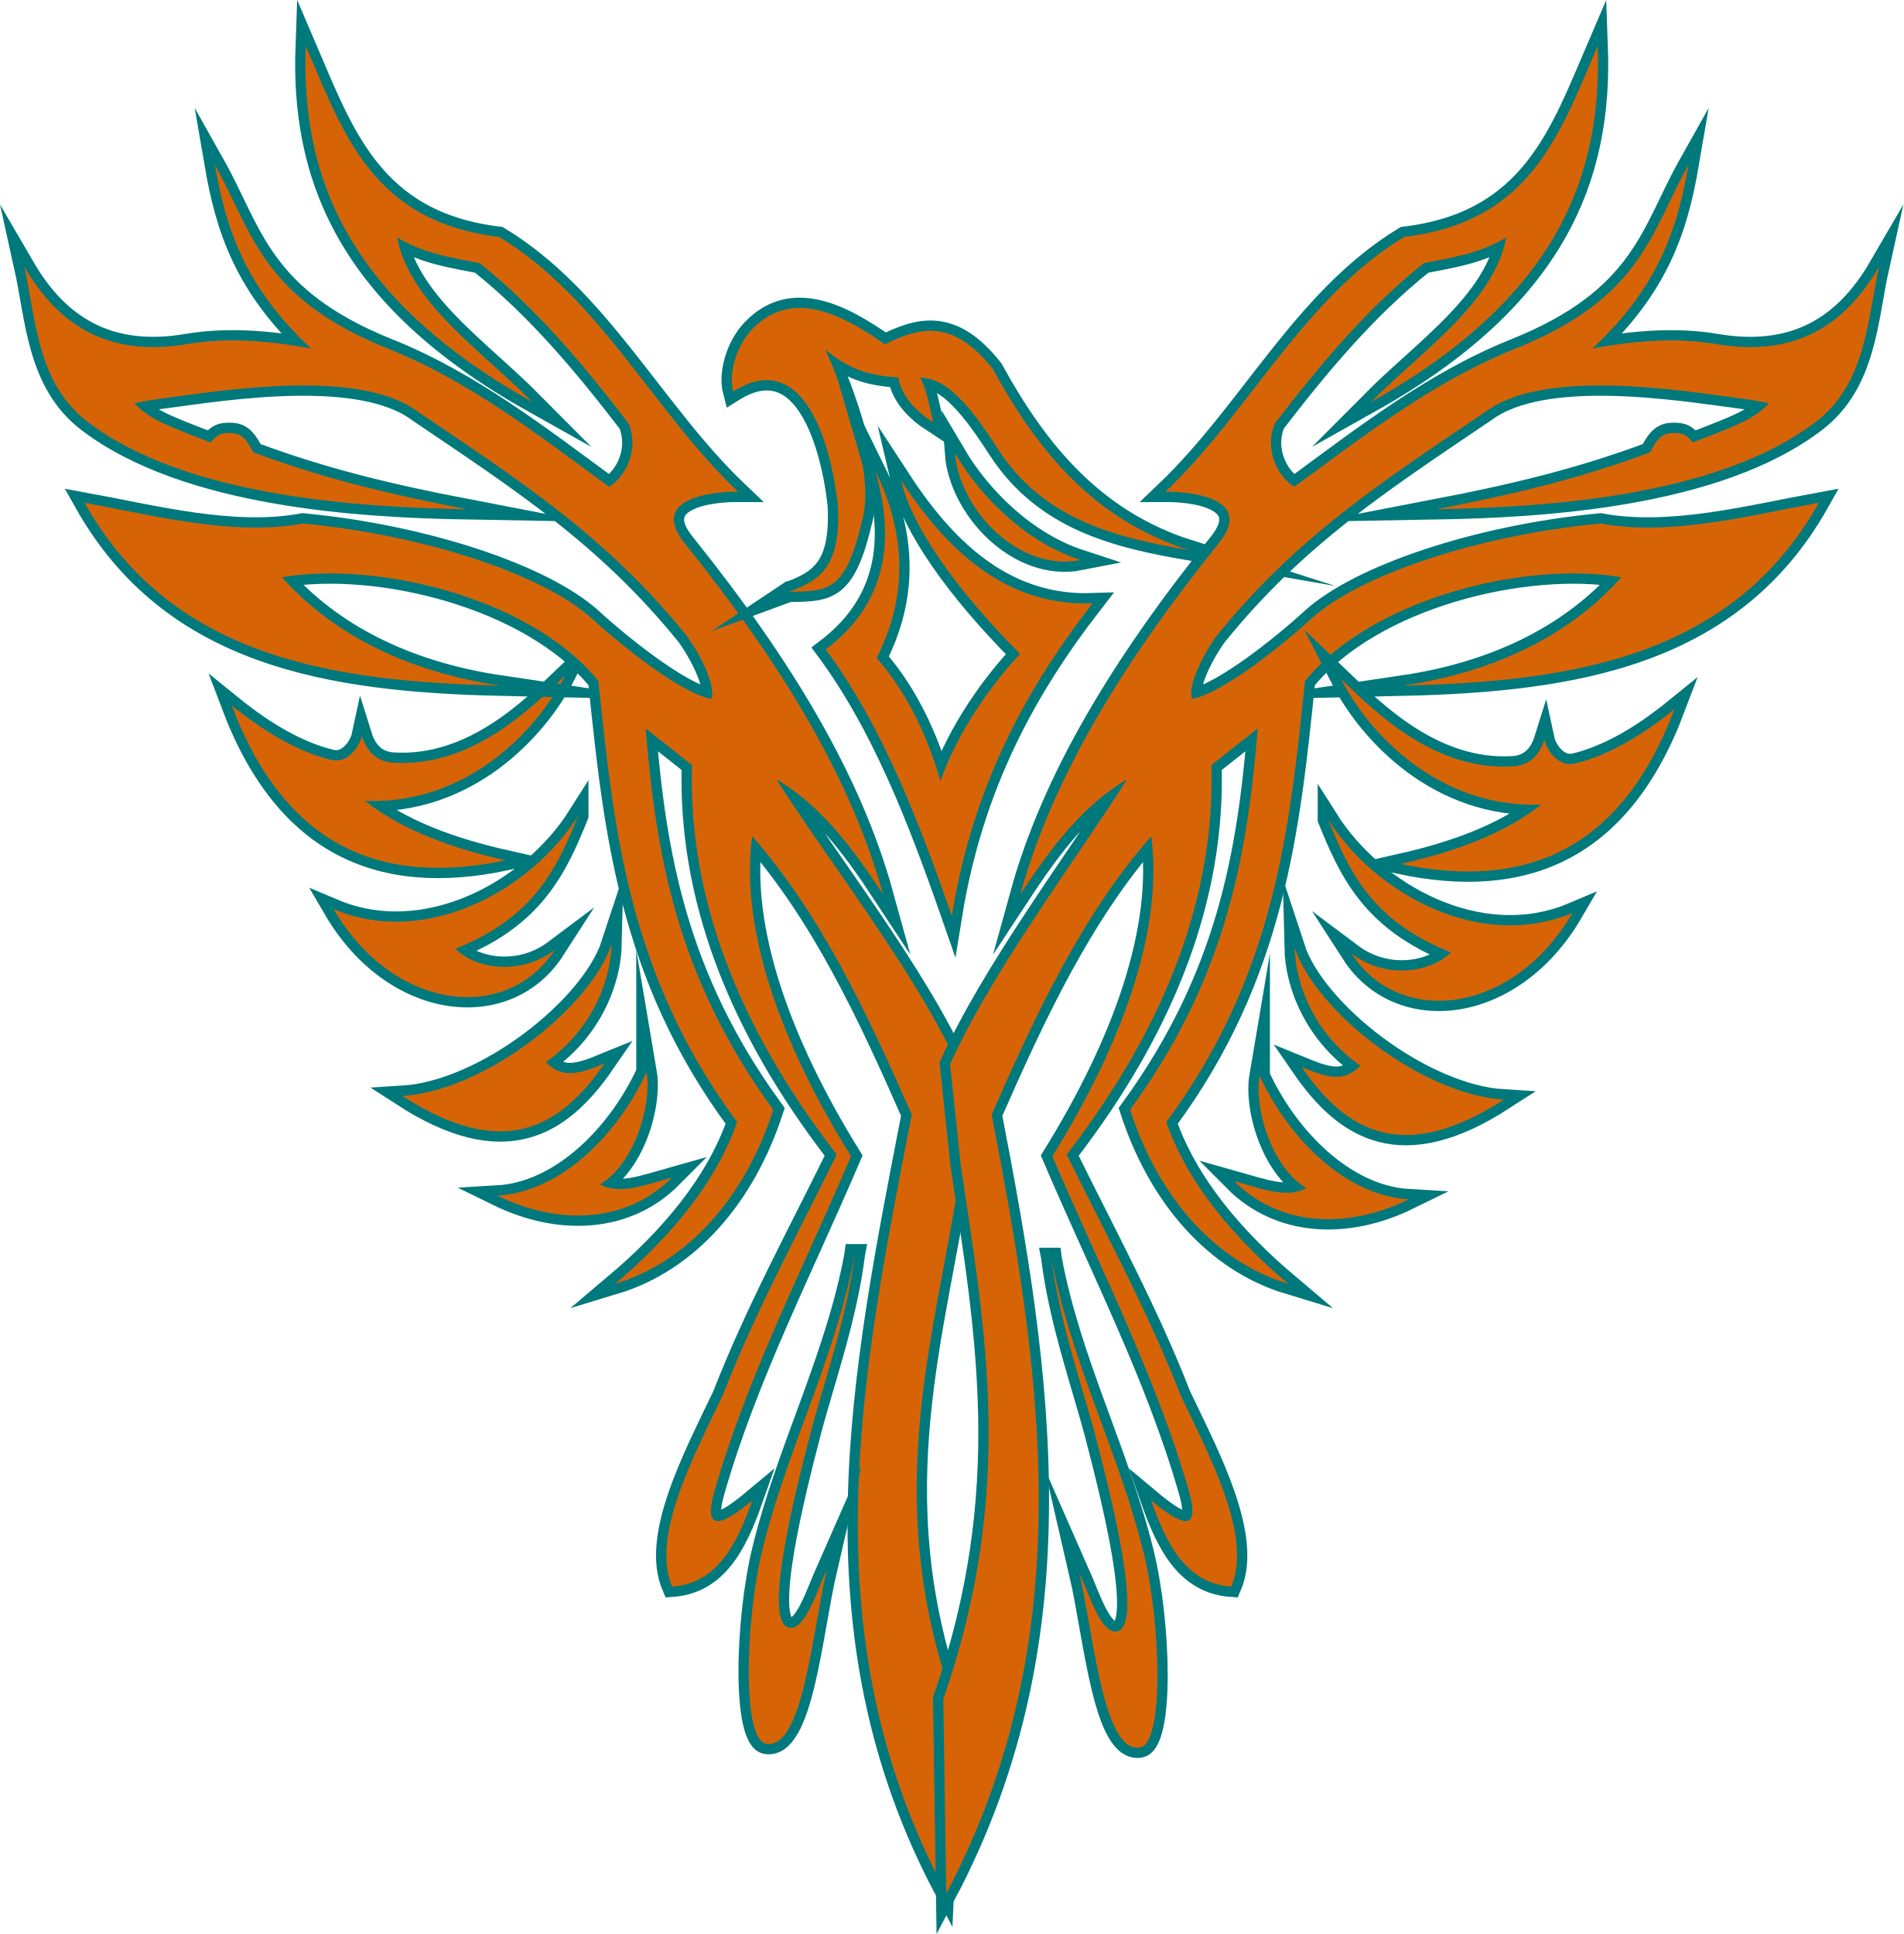
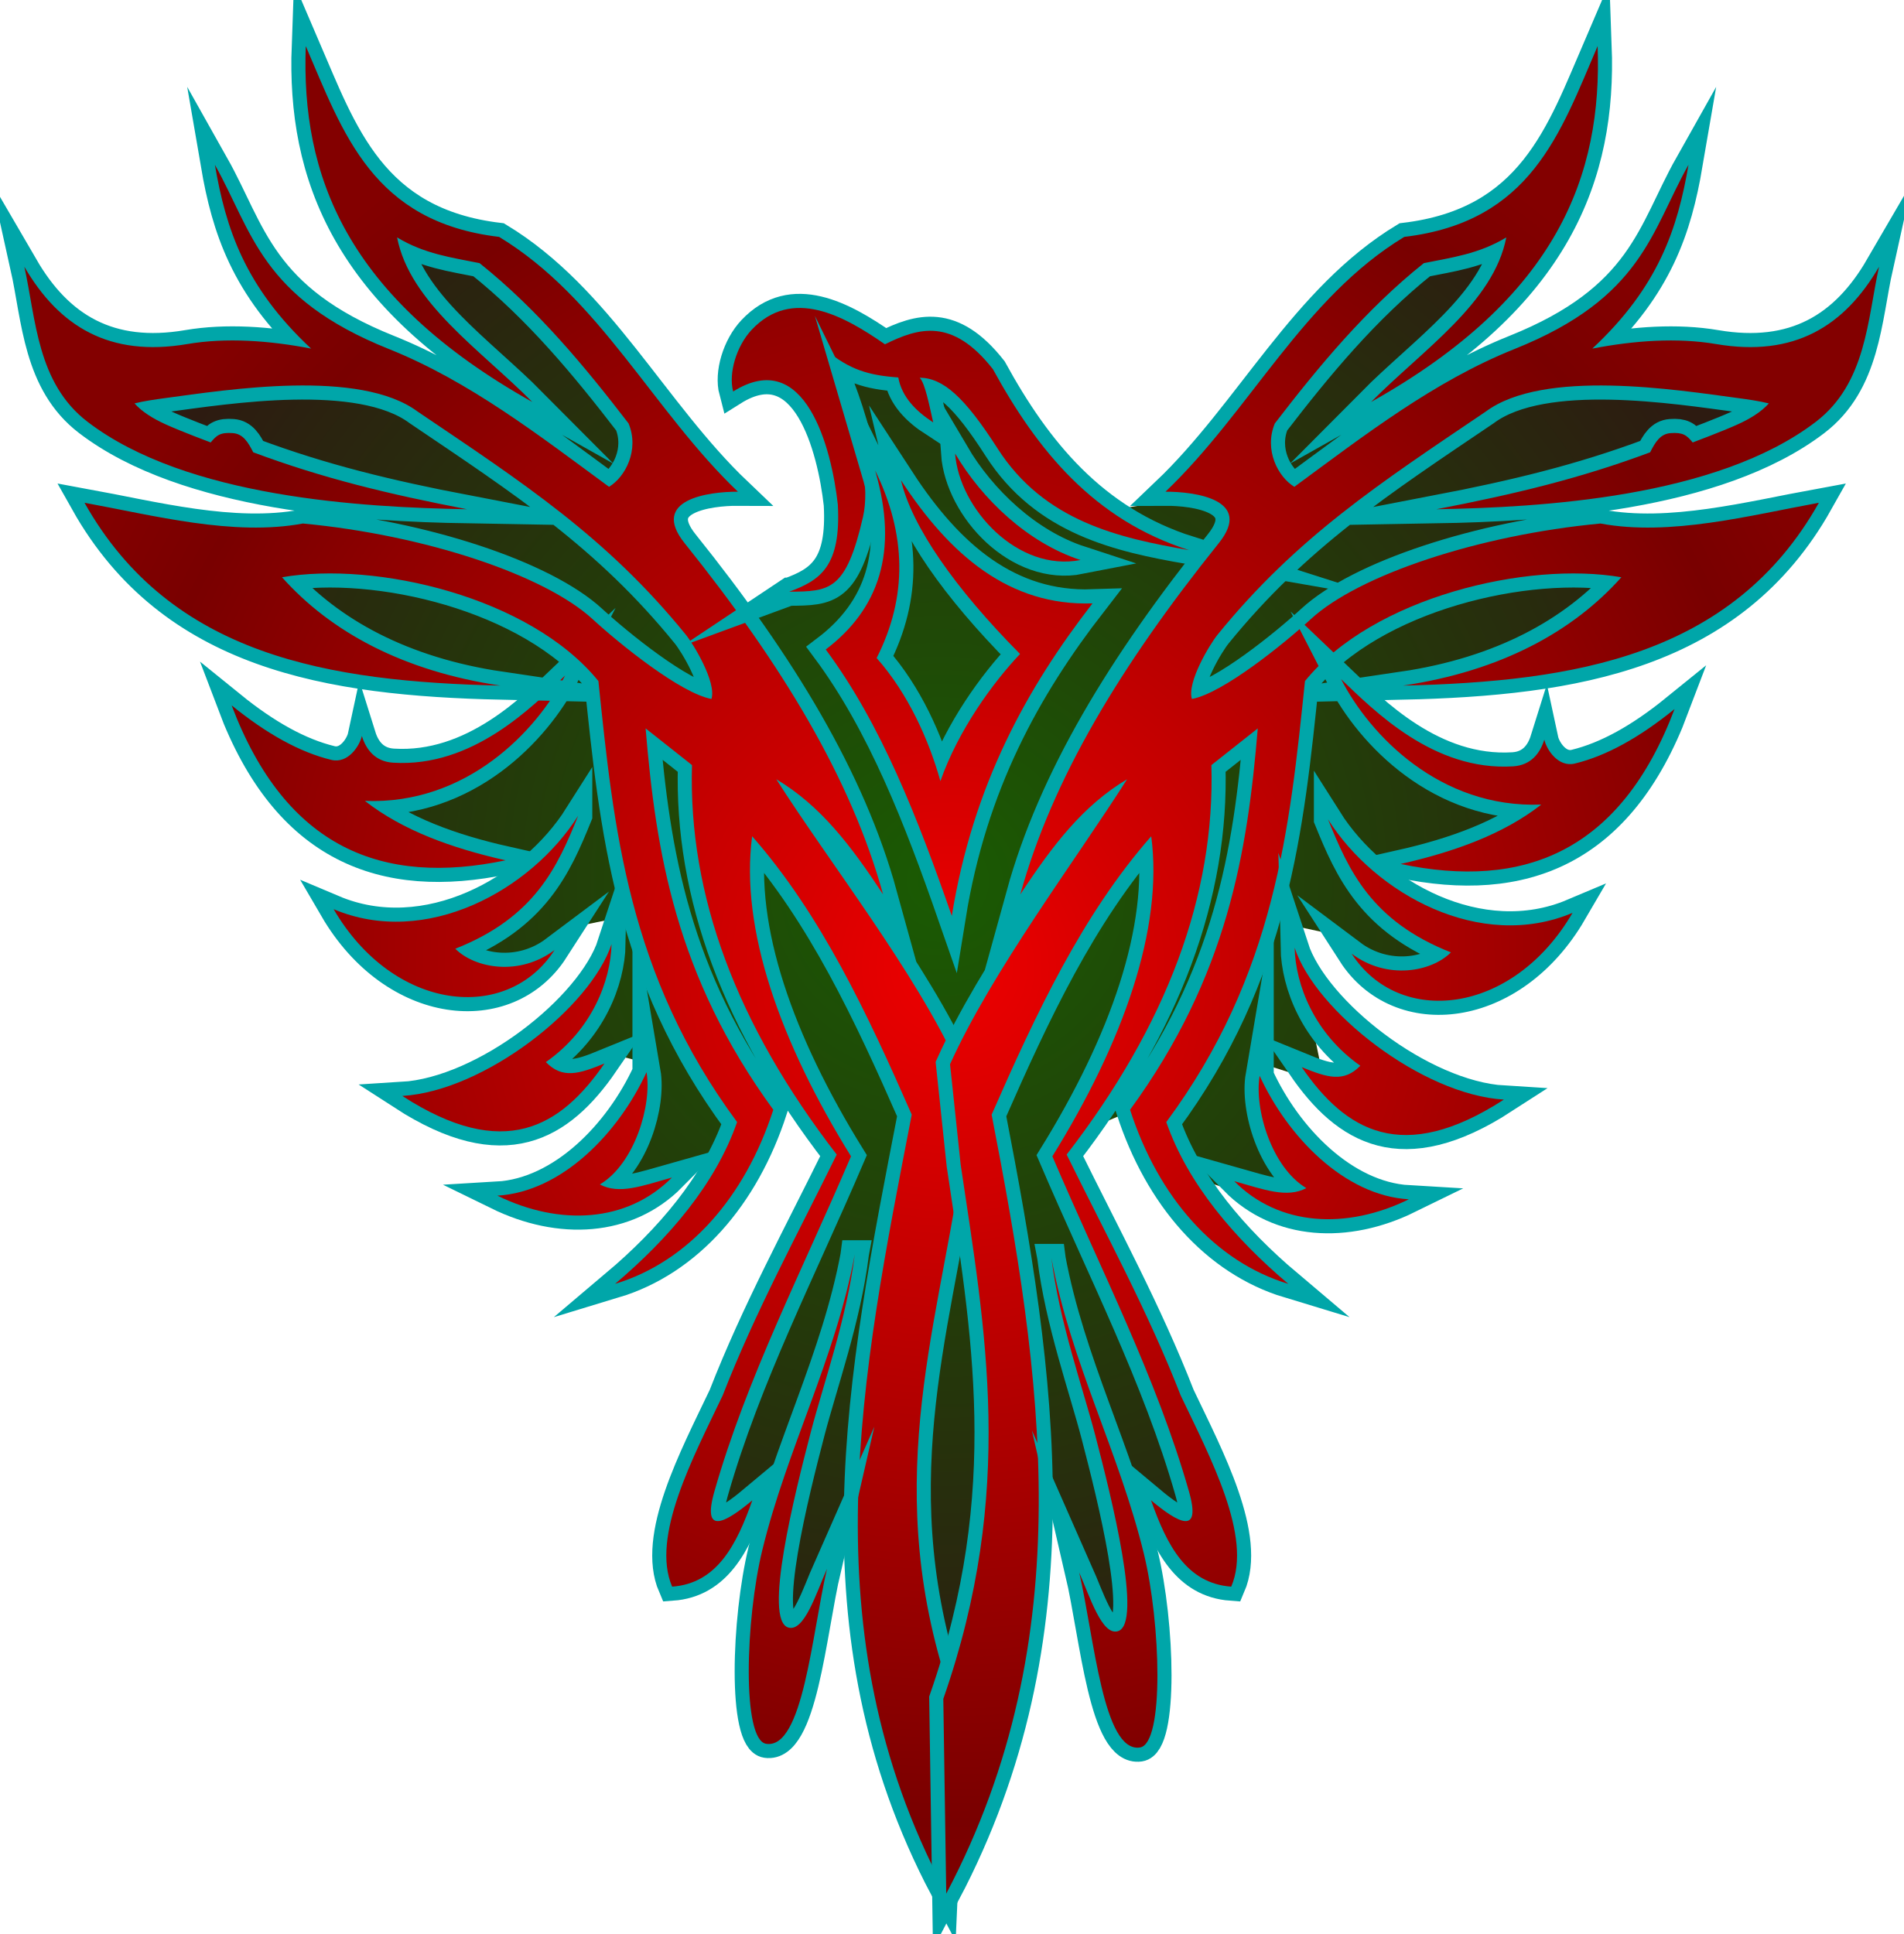
- <svg xmlns="http://www.w3.org/2000/svg" viewBox="0 0 249.846 253.889" version="1.1" id="svg42312">
-   <defs id="defs39816" />
+ <svg xmlns="http://www.w3.org/2000/svg" xmlns:xlink="http://www.w3.org/1999/xlink" viewBox="0 0 249.846 253.889" version="1.1" id="svg42312">
+   <defs id="defs39816">
+     <linearGradient id="linearGradient2">
+       <stop style="stop-color:#ee0000;stop-opacity:1;" offset="0" id="stop3" />
+       <stop style="stop-color:#790000;stop-opacity:1;" offset="0.884" id="stop5" />
+       <stop style="stop-color:#830000;stop-opacity:1;" offset="1" id="stop4" />
+     </linearGradient>
+     <linearGradient id="linearGradient1">
+       <stop style="stop-color:#1a5b03;stop-opacity:1;" offset="0" id="stop1" />
+       <stop style="stop-color:#2d1b11;stop-opacity:1;" offset="1" id="stop2" />
+     </linearGradient>
+     <radialGradient xlink:href="#linearGradient1" id="radialGradient2" cx="373.582" cy="520.67" fx="373.582" fy="520.67" r="115.352" gradientTransform="matrix(1,0,0,0.9903906,0,5.003317)" gradientUnits="userSpaceOnUse" />
+     <radialGradient xlink:href="#linearGradient2" id="radialGradient4" cx="121.053" cy="178.508" fx="121.053" fy="178.508" r="124.923" gradientTransform="matrix(1,0,0,1.01618,0,-2.888284)" gradientUnits="userSpaceOnUse" />
+   </defs>
  <g id="layer1" transform="translate(-250.0768,-405.0443)">
-     <g id="g6100" transform="translate(253.9472,353.4813)">
-       <g id="g41906" style="fill:#d66407;fill-opacity:1;stroke:#00797c;stroke-width:2.7;stroke-linejoin:miter;stroke-miterlimit:45;stroke-dasharray:none;stroke-opacity:1;paint-order:stroke fill markers">
-         <path id="path5097" d="m 70.309,140.239 c -4.294,4.096 -12.125,12.098 -22.579,11.447 -2.366,-0.147 -3.546,-1.734 -4.101,-3.507 -0.267,1.244 -1.787,3.679 -4.012,3.138 -4.141,-1.006 -8.475,-3.419 -13.082,-7.153 7.112,18.806 19.855,23.718 35.961,20.338 -7.091,-1.604 -13.509,-3.923 -18.466,-7.797 13.335,0.514 22.526,-9.143 26.279,-16.466 z" style="fill:#d66407;fill-opacity:1;fill-rule:evenodd;stroke:#00797c;stroke-width:2.7;stroke-linecap:butt;stroke-linejoin:miter;stroke-miterlimit:45;stroke-dasharray:none;stroke-opacity:1;paint-order:stroke fill markers" />
-         <path id="path5099" d="m 72.027,158.641 c -6.211,9.825 -20,17.388 -32.103,12.277 7.866,13.482 22.794,14.999 28.999,5.361 -4.639,3.482 -10.468,2.401 -13.031,-0.169 10.458,-4.122 13.415,-10.755 16.135,-17.468 z" style="fill:#d66407;fill-opacity:1;fill-rule:evenodd;stroke:#00797c;stroke-width:2.7;stroke-linecap:butt;stroke-linejoin:miter;stroke-miterlimit:45;stroke-dasharray:none;stroke-opacity:1;paint-order:stroke fill markers" />
-         <path id="path5101" d="m 76.404,175.494 c -2.732,8.333 -16.69,19.288 -27.467,19.941 13.359,8.644 20.796,4.082 26.538,-4.26 -3.361,1.375 -5.511,2.051 -7.693,-0.185 6.028,-4.215 8.51,-10.623 8.622,-15.496 z" style="fill:#d66407;fill-opacity:1;fill-rule:evenodd;stroke:#00797c;stroke-width:2.7;stroke-linecap:butt;stroke-linejoin:miter;stroke-miterlimit:45;stroke-dasharray:none;stroke-opacity:1;paint-order:stroke fill markers" />
-         <path id="path5103" d="m 80.997,192.31 c -3.65,7.951 -11.093,15.719 -19.583,16.214 8.179,4.007 17.026,3.555 22.92,-2.381 -3.95,1.112 -6.916,2.256 -9.465,0.912 4.584,-2.73 6.853,-10.464 6.128,-14.746 z" style="fill:#d66407;fill-opacity:1;fill-rule:evenodd;stroke:#00797c;stroke-width:2.7;stroke-linecap:butt;stroke-linejoin:miter;stroke-miterlimit:45;stroke-dasharray:none;stroke-opacity:1;paint-order:stroke fill markers" />
-         <path id="path5109" d="m 120.028,299.501 c -17.811,-33.753 -10.84,-67.454 -4.219,-101.613 -5.815,-13.244 -11.9,-26.242 -20.949,-36.543 -1.613,12.141 3.689,27.032 12.977,42.016 -6.41,15.012 -13.668,29.054 -17.926,43.975 -1.68,5.889 1.436,4.139 4.975,1.181 -2.056,5.818 -4.627,10.914 -10.527,11.336 -2.822,-6.551 2.78,-17.006 6.631,-25.096 4.303,-11.043 9.842,-21.185 14.971,-31.626 C 92.791,186.078 86.461,169.035 86.964,152.001 L 80.876,147.184 c 1.351,16.16 3.925,32.473 16.763,50.064 -3.725,11.506 -11.149,19.943 -20.775,22.859 7.012,-5.925 13.191,-13.098 16.02,-21.244 -14.337,-19.363 -16.199,-38.628 -18.206,-57.894 -8.981,-11.06 -29.241,-15.759 -41.529,-13.626 6.369,7.148 15.854,12.317 28.668,14.224 -22.405,-0.523 -43.247,-3.825 -54.594,-24.003 9.073,1.655 19.541,4.431 28.666,2.723 16.042,1.514 31.728,6.758 38.024,12.551 3.53,3.248 11.554,9.739 15.606,10.481 0.68,-2.181 -2.35,-7.186 -3.372,-8.444 -10.412,-12.82 -21.387,-19.946 -35.185,-29.273 -7.619,-5.666 -25.043,-2.865 -33.154,-1.778 -1.225,0.164 -2.801,0.388 -4.02,0.697 0.991,1.108 2.426,2 4.127,2.769 2.054,0.93 5.872,2.356 5.872,2.356 0.778,-0.952 1.277,-1.347 2.905,-1.226 1.367,0.102 2.024,1.233 2.68,2.52 9.195,3.432 17.766,5.488 28.058,7.474 C 43.798,118.172 20.652,116.906 7.628,106.941 0.985,101.858 0.856,93.483 -0.675,86.578 3.893,94.427 10.486,98.473 20.726,96.727 25.794,95.862 31.476,96.261 36.964,97.326 28.253,89.204 25.769,81.543 24.335,73.193 c 4.92,8.743 6.024,17.456 22.836,24.185 10.598,4.241 19.765,11.381 28.903,18.092 2.134,-1.286 4.01,-4.834 2.563,-8.321 C 72.907,99.694 66.694,92.182 59.081,86.108 55.471,85.372 51.861,84.916 48.253,82.73 49.927,91.319 59.156,97.438 66.004,104.335 41.429,90.546 35.647,74.467 36.266,57.609 c 4.914,11.434 8.752,23.08 25.379,25.052 13.22,7.992 20.266,22.886 31.35,33.452 -3.814,-0.018 -11.608,1.012 -6.998,6.756 12.867,16.032 21.874,30.976 26.05,46.107 -4.251,-6.465 -8.224,-11.658 -14.014,-15.115 6.804,10.718 18.363,25.433 23.903,37.696 l 0.331,13.329 c -3.228,21.75 -10.646,42.457 -1.117,69.769 z" style="fill:#d66407;fill-opacity:1;fill-rule:evenodd;stroke:#00797c;stroke-width:2.7;stroke-linecap:butt;stroke-linejoin:miter;stroke-miterlimit:45;stroke-dasharray:none;stroke-opacity:1;paint-order:stroke fill markers" />
-         <path id="path5111" d="m 108.331,216.228 c -2.55,13.745 -8.886,25.479 -12.138,38.832 -2.216,9.1 -2.699,24.953 0.521,25.426 4.823,0.711 5.981,-14.377 7.969,-22.972 -1.409,3.192 -2.982,8.293 -5.062,7.71 -3.347,-0.939 0.815,-17.526 2.949,-25.702 1.637,-6.271 4.723,-14.908 5.76,-23.294 z" style="fill:#d66407;fill-opacity:1;fill-rule:evenodd;stroke:#00797c;stroke-width:2.7;stroke-linecap:butt;stroke-linejoin:miter;stroke-miterlimit:45;stroke-dasharray:none;stroke-opacity:1;paint-order:stroke fill markers" />
-         <path id="path5113" d="m 99.726,129.24 c 4.095,-1.5 6.823,-3.349 6.381,-11.439 -0.821,-7.404 -4.265,-20.799 -13.741,-14.842 -0.634,-2.401 0.434,-5.978 2.435,-8.106 5.301,-5.636 12.095,-1.842 17.491,1.908 4.372,-2.161 8.828,-3.552 14.171,3.264 5.836,10.656 13.223,19.765 25.742,23.756 -9.179,-1.595 -18.995,-3.761 -25.135,-13.35 -4.345,-6.785 -7.156,-9.243 -10.215,-9.286 0.708,0.75 1.248,3.586 1.77,5.87 -2.275,-1.484 -4.129,-3.352 -4.581,-5.9 -3.897,-0.283 -6.387,-0.998 -9.604,-3.675 0,0 6.76,14.174 4.97,21.988 -2.228,9.726 -4.385,9.775 -9.683,9.811 z" style="fill:#d66407;fill-opacity:1;fill-rule:evenodd;stroke:#00797c;stroke-width:2.7;stroke-linecap:butt;stroke-linejoin:miter;stroke-miterlimit:45;stroke-dasharray:none;stroke-opacity:1;paint-order:stroke fill markers" />
-         <path id="path5115" d="m 121.5,111.101 c 3.549,6.016 9.537,11.717 16.461,13.98 -8.206,1.614 -15.909,-6.706 -16.461,-13.98 z" style="fill:#d66407;fill-opacity:1;fill-rule:evenodd;stroke:#00797c;stroke-width:2.7;stroke-linecap:butt;stroke-linejoin:miter;stroke-miterlimit:45;stroke-dasharray:none;stroke-opacity:1;paint-order:stroke fill markers" />
-         <path id="path5117" d="m 114.4,114.611 c 6.429,9.856 14.247,16.53 25.138,16.161 -8.604,11.105 -15.684,23.811 -18.47,41.028 -4.441,-12.752 -9.243,-25.137 -16.55,-34.975 6.925,-5.248 9.642,-12.783 6.482,-23.509 4.118,8.381 4.284,16.596 0.202,24.632 4.152,4.68 6.876,10.811 8.369,16.159 2.363,-6.74 6.925,-12.963 10.452,-16.692 -8.554,-8.627 -14.207,-16.753 -15.623,-22.804 z" style="fill:#d66407;fill-opacity:1;fill-rule:evenodd;stroke:#00797c;stroke-width:2.7;stroke-linecap:butt;stroke-linejoin:miter;stroke-miterlimit:45;stroke-dasharray:none;stroke-opacity:1;paint-order:stroke fill markers" />
-         <path id="path5119" d="m 120.338,300.153 c 17.811,-33.753 12.579,-68.106 5.958,-102.265 5.815,-13.244 11.9,-26.242 20.949,-36.543 1.613,12.141 -3.689,27.032 -12.977,42.016 6.41,15.012 13.668,29.054 17.926,43.975 1.68,5.889 -1.436,4.139 -4.975,1.181 2.056,5.818 4.627,10.914 10.527,11.336 2.822,-6.551 -2.78,-17.006 -6.631,-25.096 -4.303,-11.043 -9.842,-21.185 -14.971,-31.626 13.171,-17.052 19.5,-34.095 18.998,-51.129 l 6.088,-4.817 c -1.351,16.16 -3.925,32.473 -16.763,50.064 3.725,11.506 11.149,19.943 20.775,22.859 -7.012,-5.925 -13.191,-13.098 -16.02,-21.244 14.337,-19.363 16.199,-38.628 18.206,-57.894 8.981,-11.06 29.241,-15.759 41.529,-13.626 -6.369,7.148 -15.854,12.317 -28.668,14.224 22.405,-0.523 43.247,-3.825 54.594,-24.003 -9.073,1.655 -19.541,4.431 -28.666,2.723 -16.042,1.514 -31.728,6.758 -38.024,12.551 -3.53,3.248 -11.554,9.739 -15.606,10.481 -0.68,-2.181 2.35,-7.186 3.372,-8.444 10.412,-12.82 21.387,-19.946 35.185,-29.273 7.619,-5.666 25.043,-2.865 33.154,-1.778 1.225,0.164 2.801,0.388 4.02,0.697 -0.991,1.108 -2.426,2 -4.127,2.769 -2.054,0.93 -5.872,2.356 -5.872,2.356 -0.778,-0.952 -1.277,-1.347 -2.905,-1.226 -1.367,0.102 -2.024,1.233 -2.68,2.52 -9.195,3.432 -17.766,5.488 -28.058,7.474 13.633,-0.242 36.779,-1.508 49.803,-11.473 6.643,-5.083 6.773,-13.459 8.304,-20.363 -4.568,7.849 -11.161,11.895 -21.401,10.149 -5.068,-0.864 -10.75,-0.466 -16.238,0.599 8.711,-8.122 11.195,-15.784 12.628,-24.134 -4.92,8.743 -6.024,17.456 -22.836,24.185 -10.598,4.241 -19.765,11.381 -28.903,18.092 -2.134,-1.286 -4.01,-4.834 -2.563,-8.321 5.729,-7.454 11.943,-14.966 19.556,-21.04 3.61,-0.736 7.22,-1.192 10.828,-3.379 -1.673,8.59 -10.903,14.708 -17.751,21.606 24.576,-13.789 30.358,-29.868 29.739,-46.727 -4.914,11.434 -8.752,23.08 -25.379,25.052 -13.22,7.992 -20.266,22.886 -31.35,33.452 3.814,-0.018 11.608,1.012 6.998,6.756 -12.867,16.032 -21.874,30.976 -26.05,46.107 4.251,-6.465 8.224,-11.658 14.014,-15.115 -6.804,10.718 -17.698,25.148 -23.238,37.41 l 1.395,13.179 c 3.228,21.75 7.248,42.823 -2.28,70.136 z" style="fill:#d66407;fill-opacity:1;fill-rule:evenodd;stroke:#00797c;stroke-width:2.7;stroke-linecap:butt;stroke-linejoin:miter;stroke-miterlimit:45;stroke-dasharray:none;stroke-opacity:1;paint-order:stroke fill markers" />
-         <path id="path5121" d="m 172.166,140.719 c 4.294,4.096 12.125,12.098 22.579,11.447 2.366,-0.147 3.546,-1.734 4.101,-3.507 0.267,1.244 1.787,3.679 4.012,3.138 4.141,-1.006 8.475,-3.419 13.082,-7.153 -7.112,18.806 -19.855,23.718 -35.961,20.338 7.091,-1.604 13.509,-3.923 18.466,-7.797 -13.335,0.514 -22.526,-9.143 -26.279,-16.466 z" style="fill:#d66407;fill-opacity:1;fill-rule:evenodd;stroke:#00797c;stroke-width:2.7;stroke-linecap:butt;stroke-linejoin:miter;stroke-miterlimit:45;stroke-dasharray:none;stroke-opacity:1;paint-order:stroke fill markers" />
-         <path id="path5123" d="m 170.448,159.121 c 6.211,9.825 20,17.388 32.103,12.277 -7.866,13.482 -22.794,14.999 -28.999,5.361 4.639,3.482 10.468,2.401 13.031,-0.169 -10.458,-4.122 -13.415,-10.755 -16.135,-17.468 z" style="fill:#d66407;fill-opacity:1;fill-rule:evenodd;stroke:#00797c;stroke-width:2.7;stroke-linecap:butt;stroke-linejoin:miter;stroke-miterlimit:45;stroke-dasharray:none;stroke-opacity:1;paint-order:stroke fill markers" />
-         <path id="path5125" d="m 166.071,175.974 c 2.732,8.333 16.69,19.288 27.467,19.941 -13.359,8.644 -20.796,4.082 -26.538,-4.26 3.361,1.375 5.511,2.051 7.693,-0.185 -6.028,-4.215 -8.51,-10.623 -8.622,-15.496 z" style="fill:#d66407;fill-opacity:1;fill-rule:evenodd;stroke:#00797c;stroke-width:2.7;stroke-linecap:butt;stroke-linejoin:miter;stroke-miterlimit:45;stroke-dasharray:none;stroke-opacity:1;paint-order:stroke fill markers" />
-         <path id="path5127" d="m 161.477,192.79 c 3.65,7.951 11.093,15.719 19.583,16.214 -8.179,4.007 -17.026,3.555 -22.92,-2.381 3.95,1.112 6.916,2.256 9.465,0.912 -4.584,-2.73 -6.853,-10.464 -6.128,-14.746 z" style="fill:#d66407;fill-opacity:1;fill-rule:evenodd;stroke:#00797c;stroke-width:2.7;stroke-linecap:butt;stroke-linejoin:miter;stroke-miterlimit:45;stroke-dasharray:none;stroke-opacity:1;paint-order:stroke fill markers" />
-         <path id="path5129" d="m 134.143,216.709 c 2.55,13.745 8.886,25.479 12.138,38.832 2.216,9.1 2.699,24.953 -0.521,25.426 -4.823,0.711 -5.981,-14.377 -7.969,-22.972 1.409,3.192 2.982,8.293 5.062,7.71 3.347,-0.939 -0.815,-17.526 -2.949,-25.702 -1.637,-6.271 -4.723,-14.908 -5.76,-23.294 z" style="fill:#d66407;fill-opacity:1;fill-rule:evenodd;stroke:#00797c;stroke-width:2.7;stroke-linecap:butt;stroke-linejoin:miter;stroke-miterlimit:45;stroke-dasharray:none;stroke-opacity:1;paint-order:stroke fill markers" />
+     <path style="fill:url(#radialGradient2);fill-rule:evenodd;stroke:none;stroke-width:2.268;stroke-linecap:round;stroke-linejoin:round;stroke-miterlimit:7.7;stroke-dashoffset:2.715;paint-order:stroke fill markers" d="m 290.146,408.344 8.433,28.516 15.27,16.317 -6.265,2.909 -38.486,-3.836 -10.795,1.937 35.339,15.625 -5.928,9.279 12.114,13.159 19.054,2.949 c -2.185,9.004 -14.459,12.397 -22.076,16.232 l 21.105,6.555 -10.55,10.716 7.153,5.67 11.491,-7.767 5.229,-1.074 -10.733,20.535 10.481,-2.487 3.665,0.918 -8.189,19.28 19.732,-6.534 6.495,-8.736 6.055,8.191 -17.396,48.224 9.137,-2.815 -0.933,26.481 7.508,-2.395 5.44,-24.206 9.672,32.925 5.497,-1.729 7.269,-33.407 5.368,6.581 7.491,25.933 3.656,-3.624 -0.578,-25.22 11.831,10.656 -22.032,-56.51 3.387,-4.813 3.665,-1.538 14.592,17.736 -5.433,-9.302 14.888,4.896 -6.725,-20.105 8.869,2.81 -4.249,-20.741 3.852,0.832 14.956,8.047 5.703,-6.292 -13.463,-6.801 6.182,-4.082 20.277,-5.914 -29.874,-16.074 10.529,-0.802 35.739,-11.502 -14.799,-7.08 0.933,-6.974 c 10.971,-9.454 17.97,-6.727 29.135,-15.4 2.226,-1.729 -33.796,-0.289 -31.517,-1.802 l -20.737,8.31 23.289,-54.575 -10.001,28.317 c 0,0 -18.264,5.673 -18.711,4.555 -0.447,-1.118 -18.056,26.582 -18.056,26.582 l -12.298,5.346 -7.772,1.261 -18.131,-20.183 -22.188,-2.199 8.2,13.63 0.956,13.4 -5.763,5.323 -11.629,2.996 -10.571,-15.033 3.765,-6.79 -14.738,-21.25 -11.161,-5.477 -9.504,-4.267 c 0,0 -12.575,-23.645 -12.12,-24.293 z" id="path1" />
+     <g id="g6100" transform="translate(253.9472,353.4813)" style="fill:url(#radialGradient4);fill-opacity:1;stroke:#00a6a9;stroke-opacity:1;paint-order:stroke fill markers;stroke-linecap:butt;stroke-linejoin:miter;stroke-miterlimit:7;stroke-width:3.7;stroke-dasharray:none">
+       <g id="g41906" style="fill:url(#radialGradient4);fill-opacity:1;stroke:#00a6a9;stroke-width:3.7;stroke-linejoin:miter;stroke-miterlimit:7;stroke-dasharray:none;stroke-opacity:1;paint-order:stroke fill markers;stroke-linecap:butt">
+         <g id="g2" style="fill:url(#radialGradient4);fill-opacity:1;stroke:#00a6a9;stroke-opacity:1;paint-order:stroke fill markers;stroke-linecap:butt;stroke-linejoin:miter;stroke-miterlimit:7;stroke-width:3.7;stroke-dasharray:none">
+           <g id="g5" style="stroke-width:3.7;stroke-dasharray:none">
+             <path id="path5097" d="m 70.309,140.239 c -4.294,4.096 -12.125,12.098 -22.579,11.447 -2.366,-0.147 -3.546,-1.734 -4.101,-3.507 -0.267,1.244 -1.787,3.679 -4.012,3.138 -4.141,-1.006 -8.475,-3.419 -13.082,-7.153 7.112,18.806 19.855,23.718 35.961,20.338 -7.091,-1.604 -13.509,-3.923 -18.466,-7.797 13.335,0.514 22.526,-9.143 26.279,-16.466 z" style="fill:url(#radialGradient4);fill-opacity:1;fill-rule:evenodd;stroke:#00a6a9;stroke-width:3.7;stroke-linecap:butt;stroke-linejoin:miter;stroke-miterlimit:400;stroke-dasharray:none;stroke-opacity:1;paint-order:stroke fill markers" />
+             <path id="path5099" d="m 72.027,158.641 c -6.211,9.825 -20,17.388 -32.103,12.277 7.866,13.482 22.794,14.999 28.999,5.361 -4.639,3.482 -10.468,2.401 -13.031,-0.169 10.458,-4.122 13.415,-10.755 16.135,-17.468 z" style="fill:url(#radialGradient4);fill-opacity:1;fill-rule:evenodd;stroke:#00a6a9;stroke-width:3.7;stroke-linecap:butt;stroke-linejoin:miter;stroke-miterlimit:400;stroke-dasharray:none;stroke-opacity:1;paint-order:stroke fill markers" />
+             <path id="path5101" d="m 76.404,175.494 c -2.732,8.333 -16.69,19.288 -27.467,19.941 13.359,8.644 20.796,4.082 26.538,-4.26 -3.361,1.375 -5.511,2.051 -7.693,-0.185 6.028,-4.215 8.51,-10.623 8.622,-15.496 z" style="fill:url(#radialGradient4);fill-opacity:1;fill-rule:evenodd;stroke:#00a6a9;stroke-width:3.7;stroke-linecap:butt;stroke-linejoin:miter;stroke-miterlimit:400;stroke-dasharray:none;stroke-opacity:1;paint-order:stroke fill markers" />
+             <path id="path5103" d="m 80.997,192.31 c -3.65,7.951 -11.093,15.719 -19.583,16.214 8.179,4.007 17.026,3.555 22.92,-2.381 -3.95,1.112 -6.916,2.256 -9.465,0.912 4.584,-2.73 6.853,-10.464 6.128,-14.746 z" style="fill:url(#radialGradient4);fill-opacity:1;fill-rule:evenodd;stroke:#00a6a9;stroke-width:3.7;stroke-linecap:butt;stroke-linejoin:miter;stroke-miterlimit:400;stroke-dasharray:none;stroke-opacity:1;paint-order:stroke fill markers" />
+             <path id="path5109" d="m 120.028,299.501 c -17.811,-33.753 -10.84,-67.454 -4.219,-101.613 -5.815,-13.244 -11.9,-26.242 -20.949,-36.543 -1.613,12.141 3.689,27.032 12.977,42.016 -6.41,15.012 -13.668,29.054 -17.926,43.975 -1.68,5.889 1.436,4.139 4.975,1.181 -2.056,5.818 -4.627,10.914 -10.527,11.336 -2.822,-6.551 2.78,-17.006 6.631,-25.096 4.303,-11.043 9.842,-21.185 14.971,-31.626 C 92.791,186.078 86.461,169.035 86.964,152.001 L 80.876,147.184 c 1.351,16.16 3.925,32.473 16.763,50.064 -3.725,11.506 -11.149,19.943 -20.775,22.859 7.012,-5.925 13.191,-13.098 16.02,-21.244 -14.337,-19.363 -16.199,-38.628 -18.206,-57.894 -8.981,-11.06 -29.241,-15.759 -41.529,-13.626 6.369,7.148 15.854,12.317 28.668,14.224 -22.405,-0.523 -43.247,-3.825 -54.594,-24.003 9.073,1.655 19.541,4.431 28.666,2.723 16.042,1.514 31.728,6.758 38.024,12.551 3.53,3.248 11.554,9.739 15.606,10.481 0.68,-2.181 -2.35,-7.186 -3.372,-8.444 -10.412,-12.82 -21.387,-19.946 -35.185,-29.273 -7.619,-5.666 -25.043,-2.865 -33.154,-1.778 -1.225,0.164 -2.801,0.388 -4.02,0.697 0.991,1.108 2.426,2 4.127,2.769 2.054,0.93 5.872,2.356 5.872,2.356 0.778,-0.952 1.277,-1.347 2.905,-1.226 1.367,0.102 2.024,1.233 2.68,2.52 9.195,3.432 17.766,5.488 28.058,7.474 C 43.798,118.172 20.652,116.906 7.628,106.941 0.985,101.858 0.856,93.483 -0.675,86.578 3.893,94.427 10.486,98.473 20.726,96.727 25.794,95.862 31.476,96.261 36.964,97.326 28.253,89.204 25.769,81.543 24.335,73.193 c 4.92,8.743 6.024,17.456 22.836,24.185 10.598,4.241 19.765,11.381 28.903,18.092 2.134,-1.286 4.01,-4.834 2.563,-8.321 C 72.907,99.694 66.694,92.182 59.081,86.108 55.471,85.372 51.861,84.916 48.253,82.73 49.927,91.319 59.156,97.438 66.004,104.335 41.429,90.546 35.647,74.467 36.266,57.609 c 4.914,11.434 8.752,23.08 25.379,25.052 13.22,7.992 20.266,22.886 31.35,33.452 -3.814,-0.018 -11.608,1.012 -6.998,6.756 12.867,16.032 21.874,30.976 26.05,46.107 -4.251,-6.465 -8.224,-11.658 -14.014,-15.115 6.804,10.718 18.363,25.433 23.903,37.696 l 0.331,13.329 c -3.228,21.75 -10.646,42.457 -1.117,69.769 z" style="fill:url(#radialGradient4);fill-opacity:1;fill-rule:evenodd;stroke:#00a6a9;stroke-width:3.7;stroke-linecap:butt;stroke-linejoin:miter;stroke-miterlimit:400;stroke-dasharray:none;stroke-opacity:1;paint-order:stroke fill markers" />
+             <path id="path5111" d="m 108.331,216.228 c -2.55,13.745 -8.886,25.479 -12.138,38.832 -2.216,9.1 -2.699,24.953 0.521,25.426 4.823,0.711 5.981,-14.377 7.969,-22.972 -1.409,3.192 -2.982,8.293 -5.062,7.71 -3.347,-0.939 0.815,-17.526 2.949,-25.702 1.637,-6.271 4.723,-14.908 5.76,-23.294 z" style="fill:url(#radialGradient4);fill-opacity:1;fill-rule:evenodd;stroke:#00a6a9;stroke-width:3.7;stroke-linecap:butt;stroke-linejoin:miter;stroke-miterlimit:400;stroke-dasharray:none;stroke-opacity:1;paint-order:stroke fill markers" />
+             <path id="path5113" d="m 99.726,129.24 c 4.095,-1.5 6.823,-3.349 6.381,-11.439 -0.821,-7.404 -4.265,-20.799 -13.741,-14.842 -0.634,-2.401 0.434,-5.978 2.435,-8.106 5.301,-5.636 12.095,-1.842 17.491,1.908 4.372,-2.161 8.828,-3.552 14.171,3.264 5.836,10.656 13.223,19.765 25.742,23.756 -9.179,-1.595 -18.995,-3.761 -25.135,-13.35 -4.345,-6.785 -7.156,-9.243 -10.215,-9.286 0.708,0.75 1.248,3.586 1.77,5.87 -2.275,-1.484 -4.129,-3.352 -4.581,-5.9 -3.897,-0.283 -6.387,-0.998 -9.604,-3.675 0,0 6.76,14.174 4.97,21.988 -2.228,9.726 -4.385,9.775 -9.683,9.811 z" style="fill:url(#radialGradient4);fill-opacity:1;fill-rule:evenodd;stroke:#00a6a9;stroke-width:3.7;stroke-linecap:butt;stroke-linejoin:miter;stroke-miterlimit:400;stroke-dasharray:none;stroke-opacity:1;paint-order:stroke fill markers" />
+             <path id="path5115" d="m 121.5,111.101 c 3.549,6.016 9.537,11.717 16.461,13.98 -8.206,1.614 -15.909,-6.706 -16.461,-13.98 z" style="fill:url(#radialGradient4);fill-opacity:1;fill-rule:evenodd;stroke:#00a6a9;stroke-width:3.7;stroke-linecap:butt;stroke-linejoin:miter;stroke-miterlimit:400;stroke-dasharray:none;stroke-opacity:1;paint-order:stroke fill markers" />
+             <path id="path5117" d="m 114.4,114.611 c 6.429,9.856 14.247,16.53 25.138,16.161 -8.604,11.105 -15.684,23.811 -18.47,41.028 -4.441,-12.752 -9.243,-25.137 -16.55,-34.975 6.925,-5.248 9.642,-12.783 6.482,-23.509 4.118,8.381 4.284,16.596 0.202,24.632 4.152,4.68 6.876,10.811 8.369,16.159 2.363,-6.74 6.925,-12.963 10.452,-16.692 -8.554,-8.627 -14.207,-16.753 -15.623,-22.804 z" style="fill:url(#radialGradient4);fill-opacity:1;fill-rule:evenodd;stroke:#00a6a9;stroke-width:3.7;stroke-linecap:butt;stroke-linejoin:miter;stroke-miterlimit:400;stroke-dasharray:none;stroke-opacity:1;paint-order:stroke fill markers" />
+             <path id="path5119" d="m 120.338,300.153 c 17.811,-33.753 12.579,-68.106 5.958,-102.265 5.815,-13.244 11.9,-26.242 20.949,-36.543 1.613,12.141 -3.689,27.032 -12.977,42.016 6.41,15.012 13.668,29.054 17.926,43.975 1.68,5.889 -1.436,4.139 -4.975,1.181 2.056,5.818 4.627,10.914 10.527,11.336 2.822,-6.551 -2.78,-17.006 -6.631,-25.096 -4.303,-11.043 -9.842,-21.185 -14.971,-31.626 13.171,-17.052 19.5,-34.095 18.998,-51.129 l 6.088,-4.817 c -1.351,16.16 -3.925,32.473 -16.763,50.064 3.725,11.506 11.149,19.943 20.775,22.859 -7.012,-5.925 -13.191,-13.098 -16.02,-21.244 14.337,-19.363 16.199,-38.628 18.206,-57.894 8.981,-11.06 29.241,-15.759 41.529,-13.626 -6.369,7.148 -15.854,12.317 -28.668,14.224 22.405,-0.523 43.247,-3.825 54.594,-24.003 -9.073,1.655 -19.541,4.431 -28.666,2.723 -16.042,1.514 -31.728,6.758 -38.024,12.551 -3.53,3.248 -11.554,9.739 -15.606,10.481 -0.68,-2.181 2.35,-7.186 3.372,-8.444 10.412,-12.82 21.387,-19.946 35.185,-29.273 7.619,-5.666 25.043,-2.865 33.154,-1.778 1.225,0.164 2.801,0.388 4.02,0.697 -0.991,1.108 -2.426,2 -4.127,2.769 -2.054,0.93 -5.872,2.356 -5.872,2.356 -0.778,-0.952 -1.277,-1.347 -2.905,-1.226 -1.367,0.102 -2.024,1.233 -2.68,2.52 -9.195,3.432 -17.766,5.488 -28.058,7.474 13.633,-0.242 36.779,-1.508 49.803,-11.473 6.643,-5.083 6.773,-13.459 8.304,-20.363 -4.568,7.849 -11.161,11.895 -21.401,10.149 -5.068,-0.864 -10.75,-0.466 -16.238,0.599 8.711,-8.122 11.195,-15.784 12.628,-24.134 -4.92,8.743 -6.024,17.456 -22.836,24.185 -10.598,4.241 -19.765,11.381 -28.903,18.092 -2.134,-1.286 -4.01,-4.834 -2.563,-8.321 5.729,-7.454 11.943,-14.966 19.556,-21.04 3.61,-0.736 7.22,-1.192 10.828,-3.379 -1.673,8.59 -10.903,14.708 -17.751,21.606 24.576,-13.789 30.358,-29.868 29.739,-46.727 -4.914,11.434 -8.752,23.08 -25.379,25.052 -13.22,7.992 -20.266,22.886 -31.35,33.452 3.814,-0.018 11.608,1.012 6.998,6.756 -12.867,16.032 -21.874,30.976 -26.05,46.107 4.251,-6.465 8.224,-11.658 14.014,-15.115 -6.804,10.718 -17.698,25.148 -23.238,37.41 l 1.395,13.179 c 3.228,21.75 7.248,42.823 -2.28,70.136 z" style="fill:url(#radialGradient4);fill-opacity:1;fill-rule:evenodd;stroke:#00a6a9;stroke-width:3.7;stroke-linecap:butt;stroke-linejoin:miter;stroke-miterlimit:400;stroke-dasharray:none;stroke-opacity:1;paint-order:stroke fill markers" />
+             <path id="path5121" d="m 172.166,140.719 c 4.294,4.096 12.125,12.098 22.579,11.447 2.366,-0.147 3.546,-1.734 4.101,-3.507 0.267,1.244 1.787,3.679 4.012,3.138 4.141,-1.006 8.475,-3.419 13.082,-7.153 -7.112,18.806 -19.855,23.718 -35.961,20.338 7.091,-1.604 13.509,-3.923 18.466,-7.797 -13.335,0.514 -22.526,-9.143 -26.279,-16.466 z" style="fill:url(#radialGradient4);fill-opacity:1;fill-rule:evenodd;stroke:#00a6a9;stroke-width:3.7;stroke-linecap:butt;stroke-linejoin:miter;stroke-miterlimit:400;stroke-dasharray:none;stroke-opacity:1;paint-order:stroke fill markers" />
+             <path id="path5123" d="m 170.448,159.121 c 6.211,9.825 20,17.388 32.103,12.277 -7.866,13.482 -22.794,14.999 -28.999,5.361 4.639,3.482 10.468,2.401 13.031,-0.169 -10.458,-4.122 -13.415,-10.755 -16.135,-17.468 z" style="fill:url(#radialGradient4);fill-opacity:1;fill-rule:evenodd;stroke:#00a6a9;stroke-width:3.7;stroke-linecap:butt;stroke-linejoin:miter;stroke-miterlimit:400;stroke-dasharray:none;stroke-opacity:1;paint-order:stroke fill markers" />
+             <path id="path5125" d="m 166.071,175.974 c 2.732,8.333 16.69,19.288 27.467,19.941 -13.359,8.644 -20.796,4.082 -26.538,-4.26 3.361,1.375 5.511,2.051 7.693,-0.185 -6.028,-4.215 -8.51,-10.623 -8.622,-15.496 z" style="fill:url(#radialGradient4);fill-opacity:1;fill-rule:evenodd;stroke:#00a6a9;stroke-width:3.7;stroke-linecap:butt;stroke-linejoin:miter;stroke-miterlimit:400;stroke-dasharray:none;stroke-opacity:1;paint-order:stroke fill markers" />
+             <path id="path5127" d="m 161.477,192.79 c 3.65,7.951 11.093,15.719 19.583,16.214 -8.179,4.007 -17.026,3.555 -22.92,-2.381 3.95,1.112 6.916,2.256 9.465,0.912 -4.584,-2.73 -6.853,-10.464 -6.128,-14.746 z" style="fill:url(#radialGradient4);fill-opacity:1;fill-rule:evenodd;stroke:#00a6a9;stroke-width:3.7;stroke-linecap:butt;stroke-linejoin:miter;stroke-miterlimit:400;stroke-dasharray:none;stroke-opacity:1;paint-order:stroke fill markers" />
+             <path id="path5129" d="m 134.143,216.709 c 2.55,13.745 8.886,25.479 12.138,38.832 2.216,9.1 2.699,24.953 -0.521,25.426 -4.823,0.711 -5.981,-14.377 -7.969,-22.972 1.409,3.192 2.982,8.293 5.062,7.71 3.347,-0.939 -0.815,-17.526 -2.949,-25.702 -1.637,-6.271 -4.723,-14.908 -5.76,-23.294 z" style="fill:url(#radialGradient4);fill-opacity:1;fill-rule:evenodd;stroke:#00a6a9;stroke-width:3.7;stroke-linecap:butt;stroke-linejoin:miter;stroke-miterlimit:400;stroke-dasharray:none;stroke-opacity:1;paint-order:stroke fill markers" />
+           </g>
+         </g>
      </g>
    </g>
  </g>
</svg>
